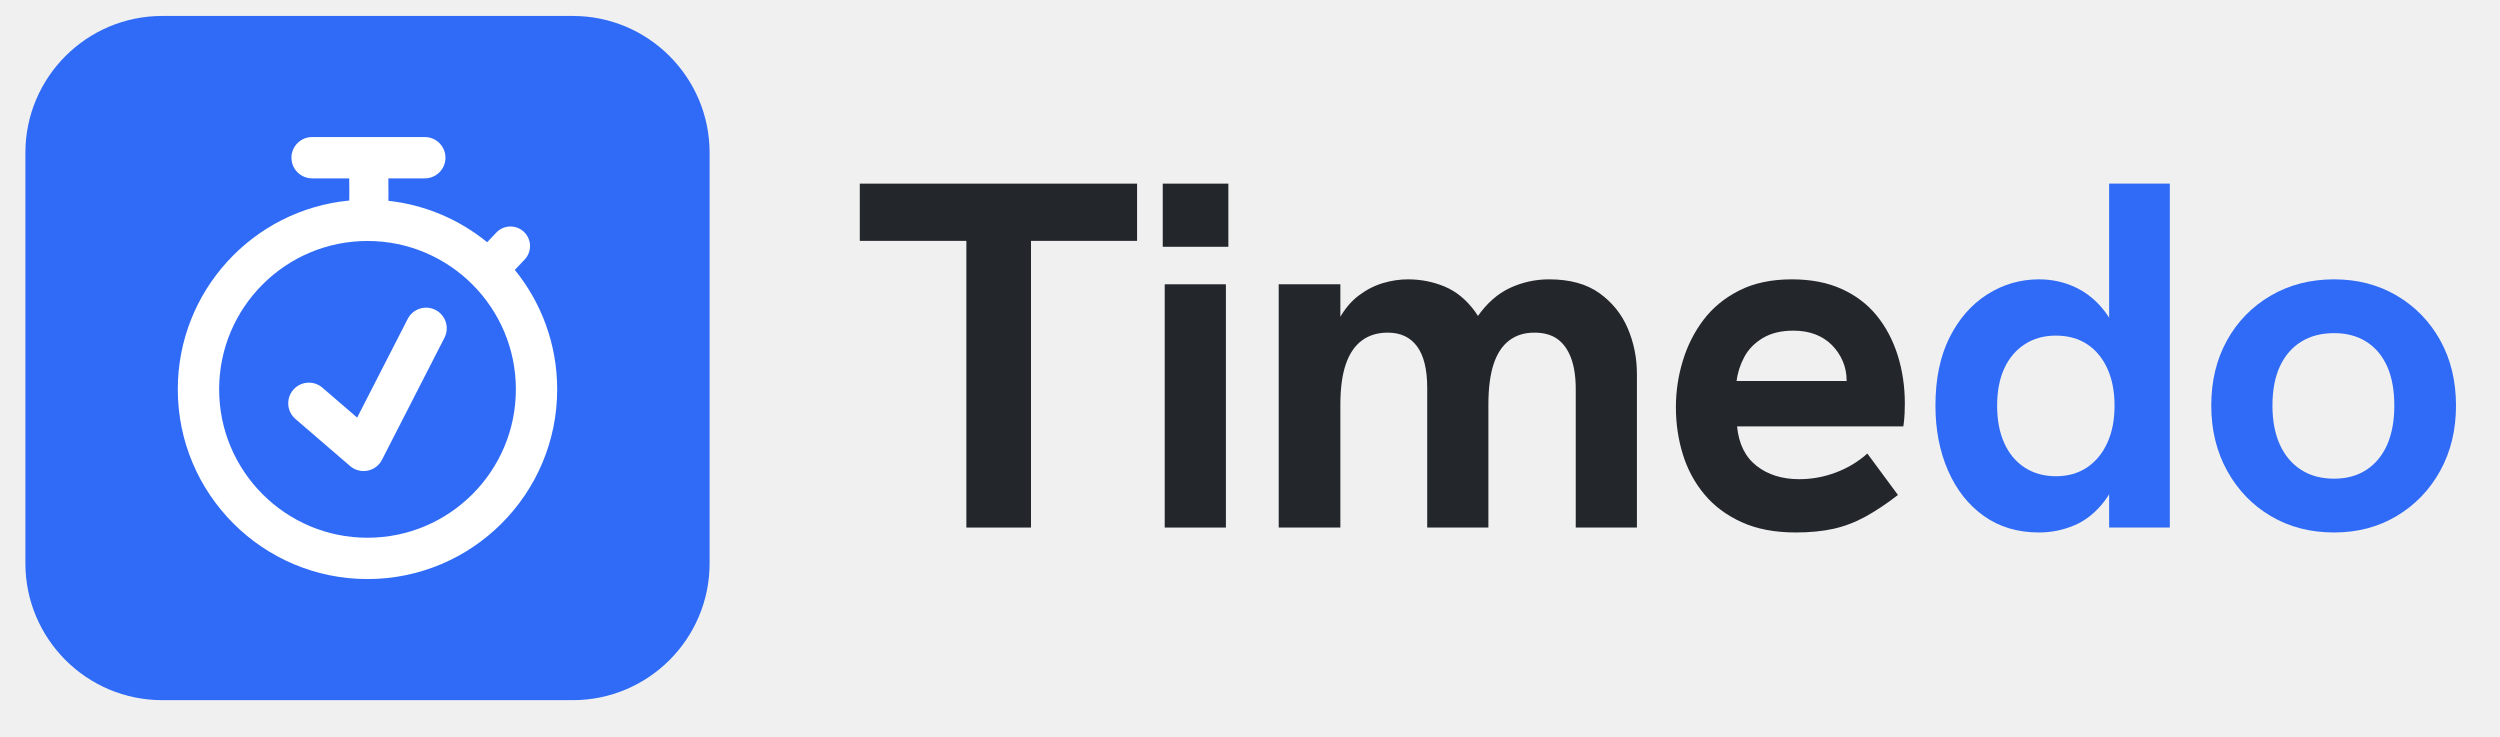
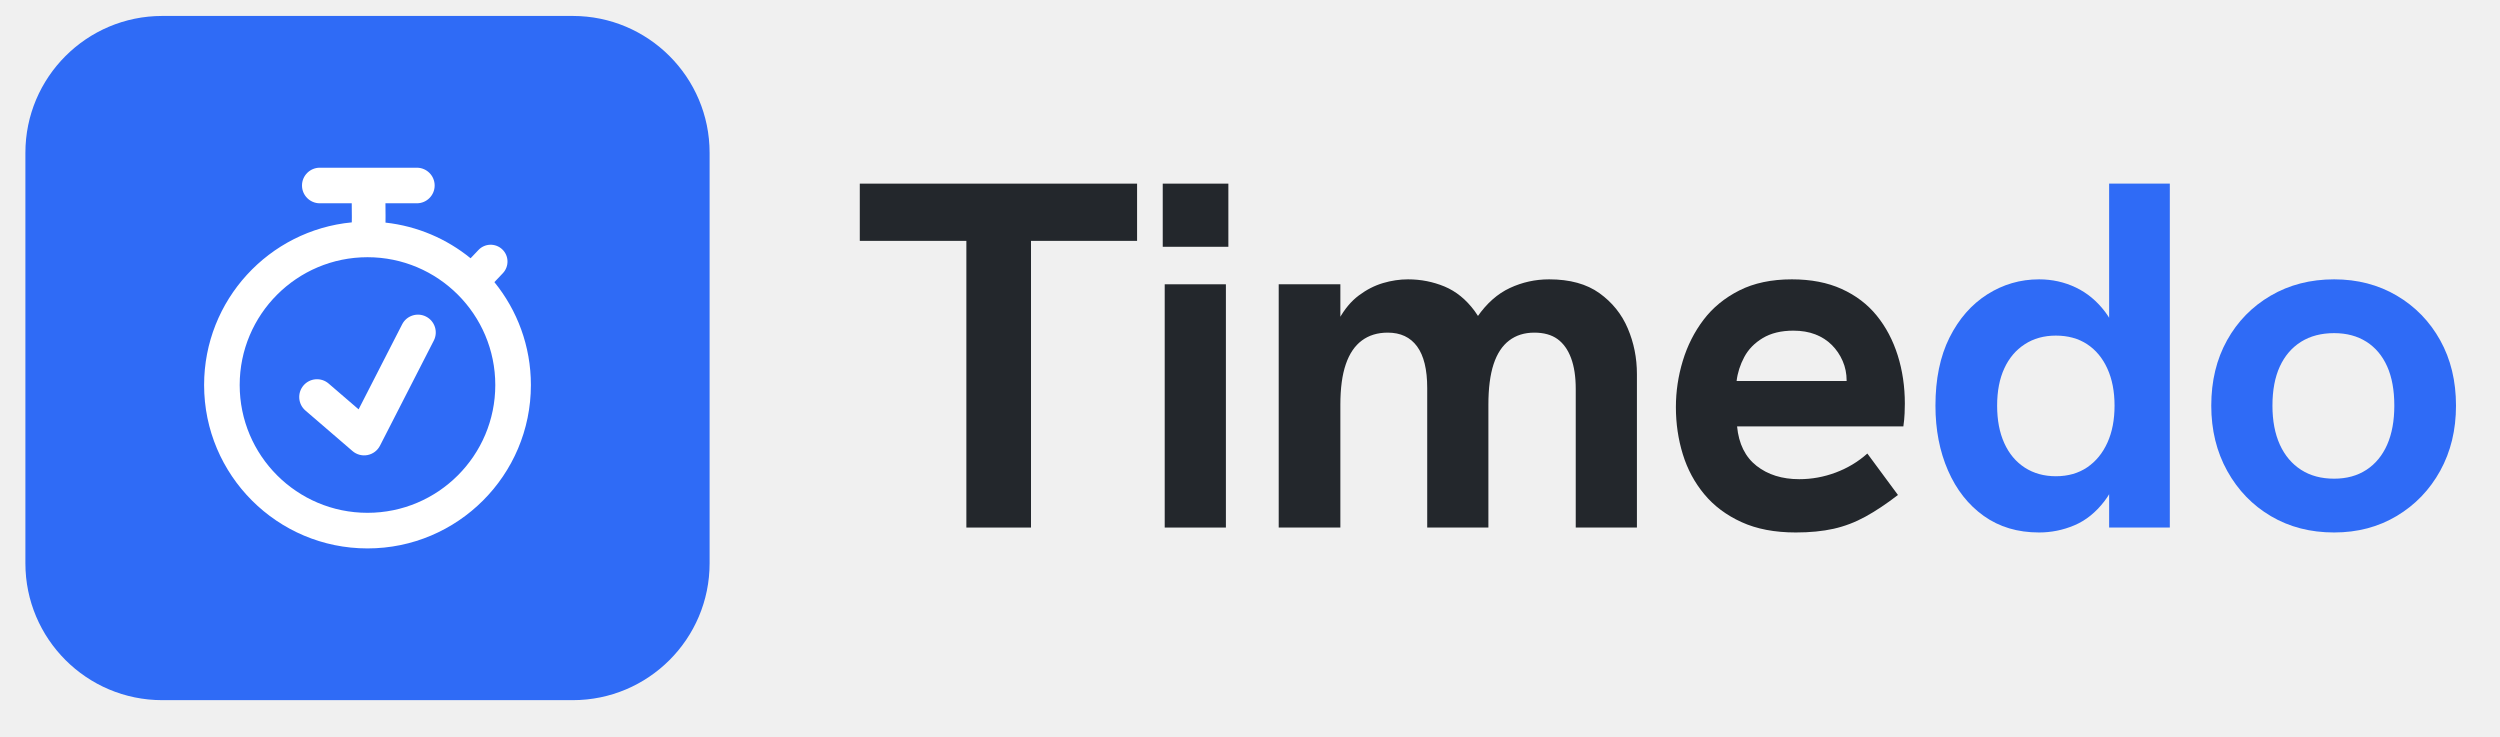
<svg xmlns="http://www.w3.org/2000/svg" width="100%" height="100%" viewBox="0 0 95 28" version="1.1" xml:space="preserve" style="fill-rule:evenodd;clip-rule:evenodd;stroke-linejoin:round;stroke-miterlimit:2;">
-   <rect id="logo-dark-square" x="0" y="0" width="94.737" height="27.591" style="fill:none;" />
+   <rect id="logo-dark-square-smaller" x="0" y="0" width="94.737" height="27.591" style="fill:none;" />
  <g>
    <path d="M26.965,5.806L26.965,21.406C26.965,24.276 24.635,26.606 21.765,26.606L6.165,26.606C3.295,26.606 0.965,24.276 0.965,21.406L0.965,5.806C0.965,2.936 3.295,0.606 6.165,0.606L21.765,0.606C24.635,0.606 26.965,2.936 26.965,5.806Z" style="fill:#2f6bf6;" />
    <g>
-       <path d="M19.563,10.256C20.57,11.496 21.173,13.076 21.173,14.795C21.173,18.774 17.943,22.004 13.965,22.004C9.986,22.004 6.756,18.774 6.756,14.795C6.756,11.051 9.618,7.969 13.272,7.62C13.272,7.62 13.28,7.293 13.27,6.778L11.86,6.778C11.427,6.778 11.075,6.426 11.075,5.993C11.075,5.56 11.427,5.208 11.86,5.208L16.143,5.208C16.576,5.208 16.928,5.56 16.928,5.993C16.928,6.426 16.576,6.778 16.143,6.778L14.757,6.778C14.765,7.226 14.761,7.538 14.759,7.63C16.173,7.786 17.464,8.35 18.512,9.204C18.616,9.097 18.731,8.976 18.855,8.843C19.134,8.543 19.605,8.527 19.905,8.806C20.205,9.086 20.222,9.557 19.942,9.857C19.805,10.004 19.677,10.138 19.563,10.256ZM13.965,9.157C10.853,9.157 8.327,11.684 8.327,14.795C8.327,17.907 10.853,20.434 13.965,20.434C17.077,20.434 19.603,17.907 19.603,14.795C19.603,11.684 17.077,9.157 13.965,9.157ZM11.226,15.921C10.898,15.638 10.86,15.142 11.143,14.814C11.426,14.485 11.922,14.448 12.25,14.731L13.572,15.869L15.493,12.118C15.69,11.733 16.164,11.58 16.549,11.777C16.935,11.975 17.088,12.448 16.89,12.834L14.515,17.473C14.406,17.687 14.204,17.839 13.968,17.885C13.731,17.932 13.487,17.867 13.304,17.71L11.226,15.921Z" style="fill:#fff;" />
+       <path d="M18.787,10.721C19.654,11.788 20.174,13.149 20.174,14.631C20.174,18.057 17.392,20.84 13.965,20.84C10.538,20.84 7.756,18.057 7.756,14.631C7.756,11.405 10.221,8.751 13.368,8.45C13.368,8.45 13.375,8.169 13.366,7.725L12.152,7.725C11.779,7.725 11.476,7.422 11.476,7.049C11.476,6.676 11.779,6.373 12.152,6.373L15.841,6.373C16.214,6.373 16.517,6.676 16.517,7.049C16.517,7.422 16.214,7.725 15.841,7.725L14.647,7.725C14.654,8.111 14.65,8.379 14.649,8.459C15.867,8.593 16.979,9.079 17.882,9.814C17.971,9.722 18.07,9.618 18.177,9.504C18.418,9.245 18.823,9.231 19.082,9.472C19.34,9.713 19.354,10.118 19.113,10.377C18.995,10.504 18.885,10.619 18.787,10.721ZM13.965,9.774C11.284,9.774 9.108,11.95 9.108,14.631C9.108,17.311 11.284,19.487 13.965,19.487C16.645,19.487 18.821,17.311 18.821,14.631C18.821,11.95 16.645,9.774 13.965,9.774ZM11.606,15.6C11.323,15.357 11.291,14.929 11.534,14.646C11.778,14.363 12.205,14.331 12.488,14.575L13.627,15.555L15.281,12.325C15.451,11.992 15.859,11.861 16.191,12.031C16.523,12.201 16.655,12.609 16.485,12.941L14.439,16.937C14.345,17.121 14.171,17.252 13.967,17.292C13.764,17.332 13.553,17.276 13.396,17.141L11.606,15.6Z" style="fill:#fff;" />
    </g>
  </g>
  <g>
    <path d="M36.722,20.047L36.722,9.153L32.672,9.153L32.672,6.978L43.209,6.978L43.209,9.153L39.178,9.153L39.178,20.047L36.722,20.047Z" style="fill:#23272c;fill-rule:nonzero;" />
    <path d="M44.259,20.047L44.259,10.803L46.584,10.803L46.584,20.047L44.259,20.047ZM44.184,9.378L44.184,6.978L46.678,6.978L46.678,9.378L44.184,9.378Z" style="fill:#23272c;fill-rule:nonzero;" />
    <path d="M48.591,20.047L48.591,10.803L50.934,10.803L50.934,13.203L50.428,13.597C50.516,13.009 50.666,12.522 50.878,12.134C51.091,11.747 51.344,11.444 51.638,11.225C51.931,11.006 52.238,10.85 52.556,10.756C52.875,10.662 53.191,10.615 53.503,10.615C53.991,10.615 54.453,10.706 54.891,10.887C55.328,11.069 55.709,11.378 56.034,11.815C56.359,12.253 56.584,12.853 56.709,13.615L55.322,14.122C55.509,13.247 55.781,12.553 56.138,12.04C56.494,11.528 56.906,11.162 57.375,10.944C57.844,10.725 58.341,10.615 58.866,10.615C59.653,10.615 60.291,10.79 60.778,11.14C61.266,11.49 61.625,11.937 61.856,12.481C62.088,13.025 62.203,13.603 62.203,14.215L62.203,20.047L59.878,20.047L59.878,14.778C59.878,14.315 59.819,13.925 59.7,13.606C59.581,13.287 59.409,13.047 59.184,12.884C58.959,12.722 58.666,12.64 58.303,12.64C57.928,12.64 57.609,12.74 57.347,12.94C57.084,13.14 56.888,13.44 56.756,13.84C56.625,14.24 56.559,14.753 56.559,15.378L56.559,20.047L54.234,20.047L54.234,14.74C54.234,14.04 54.106,13.515 53.85,13.165C53.594,12.815 53.222,12.64 52.734,12.64C52.347,12.64 52.019,12.74 51.75,12.94C51.481,13.14 51.278,13.44 51.141,13.84C51.003,14.24 50.934,14.753 50.934,15.378L50.934,20.047L48.591,20.047Z" style="fill:#23272c;fill-rule:nonzero;" />
    <path d="M68.241,20.234C67.441,20.234 66.753,20.103 66.178,19.84C65.603,19.578 65.131,19.225 64.763,18.781C64.394,18.337 64.122,17.831 63.947,17.262C63.772,16.694 63.684,16.097 63.684,15.472C63.684,14.872 63.772,14.284 63.947,13.709C64.122,13.134 64.384,12.615 64.734,12.153C65.084,11.69 65.538,11.319 66.094,11.037C66.65,10.756 67.316,10.615 68.091,10.615C68.816,10.615 69.447,10.737 69.984,10.981C70.522,11.225 70.966,11.562 71.316,11.994C71.666,12.425 71.931,12.928 72.113,13.503C72.294,14.078 72.384,14.69 72.384,15.34C72.384,15.428 72.381,15.55 72.375,15.706C72.369,15.862 72.353,16.028 72.328,16.203L66.009,16.203C66.072,16.865 66.319,17.365 66.75,17.703C67.181,18.04 67.722,18.209 68.372,18.209C68.847,18.209 69.309,18.125 69.759,17.956C70.209,17.787 70.609,17.547 70.959,17.234L72.122,18.809C71.684,19.147 71.272,19.422 70.884,19.634C70.497,19.847 70.094,20 69.675,20.094C69.256,20.187 68.778,20.234 68.241,20.234ZM70.078,15.04C70.103,14.94 70.125,14.84 70.144,14.74C70.163,14.64 70.172,14.547 70.172,14.459C70.172,14.197 70.122,13.95 70.022,13.719C69.922,13.487 69.784,13.284 69.609,13.109C69.434,12.934 69.225,12.8 68.981,12.706C68.738,12.612 68.459,12.565 68.147,12.565C67.684,12.565 67.297,12.659 66.984,12.847C66.672,13.034 66.438,13.275 66.281,13.569C66.125,13.862 66.028,14.165 65.991,14.478L70.866,14.478L70.078,15.04Z" style="fill:#23272c;fill-rule:nonzero;" />
    <path d="M77.484,20.234C76.672,20.234 75.972,20.025 75.384,19.606C74.797,19.187 74.344,18.612 74.025,17.881C73.706,17.15 73.547,16.328 73.547,15.415C73.547,14.403 73.725,13.54 74.081,12.828C74.438,12.115 74.916,11.569 75.516,11.187C76.116,10.806 76.772,10.615 77.484,10.615C77.984,10.615 78.45,10.719 78.881,10.925C79.313,11.131 79.684,11.44 79.997,11.853C80.309,12.265 80.516,12.79 80.616,13.428L80.147,13.297L80.147,6.978L82.453,6.978L82.453,20.047L80.147,20.047L80.147,17.572L80.691,17.309C80.541,18.034 80.3,18.612 79.969,19.044C79.638,19.475 79.256,19.781 78.825,19.962C78.394,20.144 77.947,20.234 77.484,20.234ZM78.122,18.097C78.584,18.097 78.981,17.984 79.313,17.759C79.644,17.534 79.9,17.222 80.081,16.822C80.263,16.422 80.353,15.953 80.353,15.415C80.353,14.878 80.263,14.409 80.081,14.009C79.9,13.609 79.644,13.3 79.313,13.081C78.981,12.862 78.584,12.753 78.122,12.753C77.672,12.753 77.278,12.862 76.941,13.081C76.603,13.3 76.344,13.606 76.163,14C75.981,14.394 75.891,14.865 75.891,15.415C75.891,15.965 75.981,16.44 76.163,16.84C76.344,17.24 76.603,17.55 76.941,17.769C77.278,17.987 77.672,18.097 78.122,18.097Z" style="fill:#2f6bf6;fill-rule:nonzero;" />
    <path d="M88.697,20.234C87.797,20.234 86.997,20.028 86.297,19.615C85.597,19.203 85.044,18.631 84.637,17.9C84.231,17.169 84.028,16.34 84.028,15.415C84.028,14.478 84.228,13.65 84.628,12.931C85.028,12.212 85.581,11.647 86.288,11.234C86.994,10.822 87.797,10.615 88.697,10.615C89.584,10.615 90.378,10.822 91.078,11.234C91.778,11.647 92.328,12.212 92.728,12.931C93.128,13.65 93.328,14.478 93.328,15.415C93.328,16.34 93.128,17.165 92.728,17.89C92.328,18.615 91.778,19.187 91.078,19.606C90.378,20.025 89.584,20.234 88.697,20.234ZM88.697,18.19C89.172,18.19 89.581,18.078 89.925,17.853C90.269,17.628 90.531,17.309 90.713,16.897C90.894,16.484 90.984,15.99 90.984,15.415C90.984,14.828 90.894,14.331 90.713,13.925C90.531,13.519 90.269,13.206 89.925,12.987C89.581,12.769 89.172,12.659 88.697,12.659C88.209,12.659 87.791,12.769 87.441,12.987C87.091,13.206 86.822,13.519 86.634,13.925C86.447,14.331 86.353,14.828 86.353,15.415C86.353,15.99 86.447,16.484 86.634,16.897C86.822,17.309 87.091,17.628 87.441,17.853C87.791,18.078 88.209,18.19 88.697,18.19Z" style="fill:#2f6bf6;fill-rule:nonzero;" />
  </g>
</svg>
